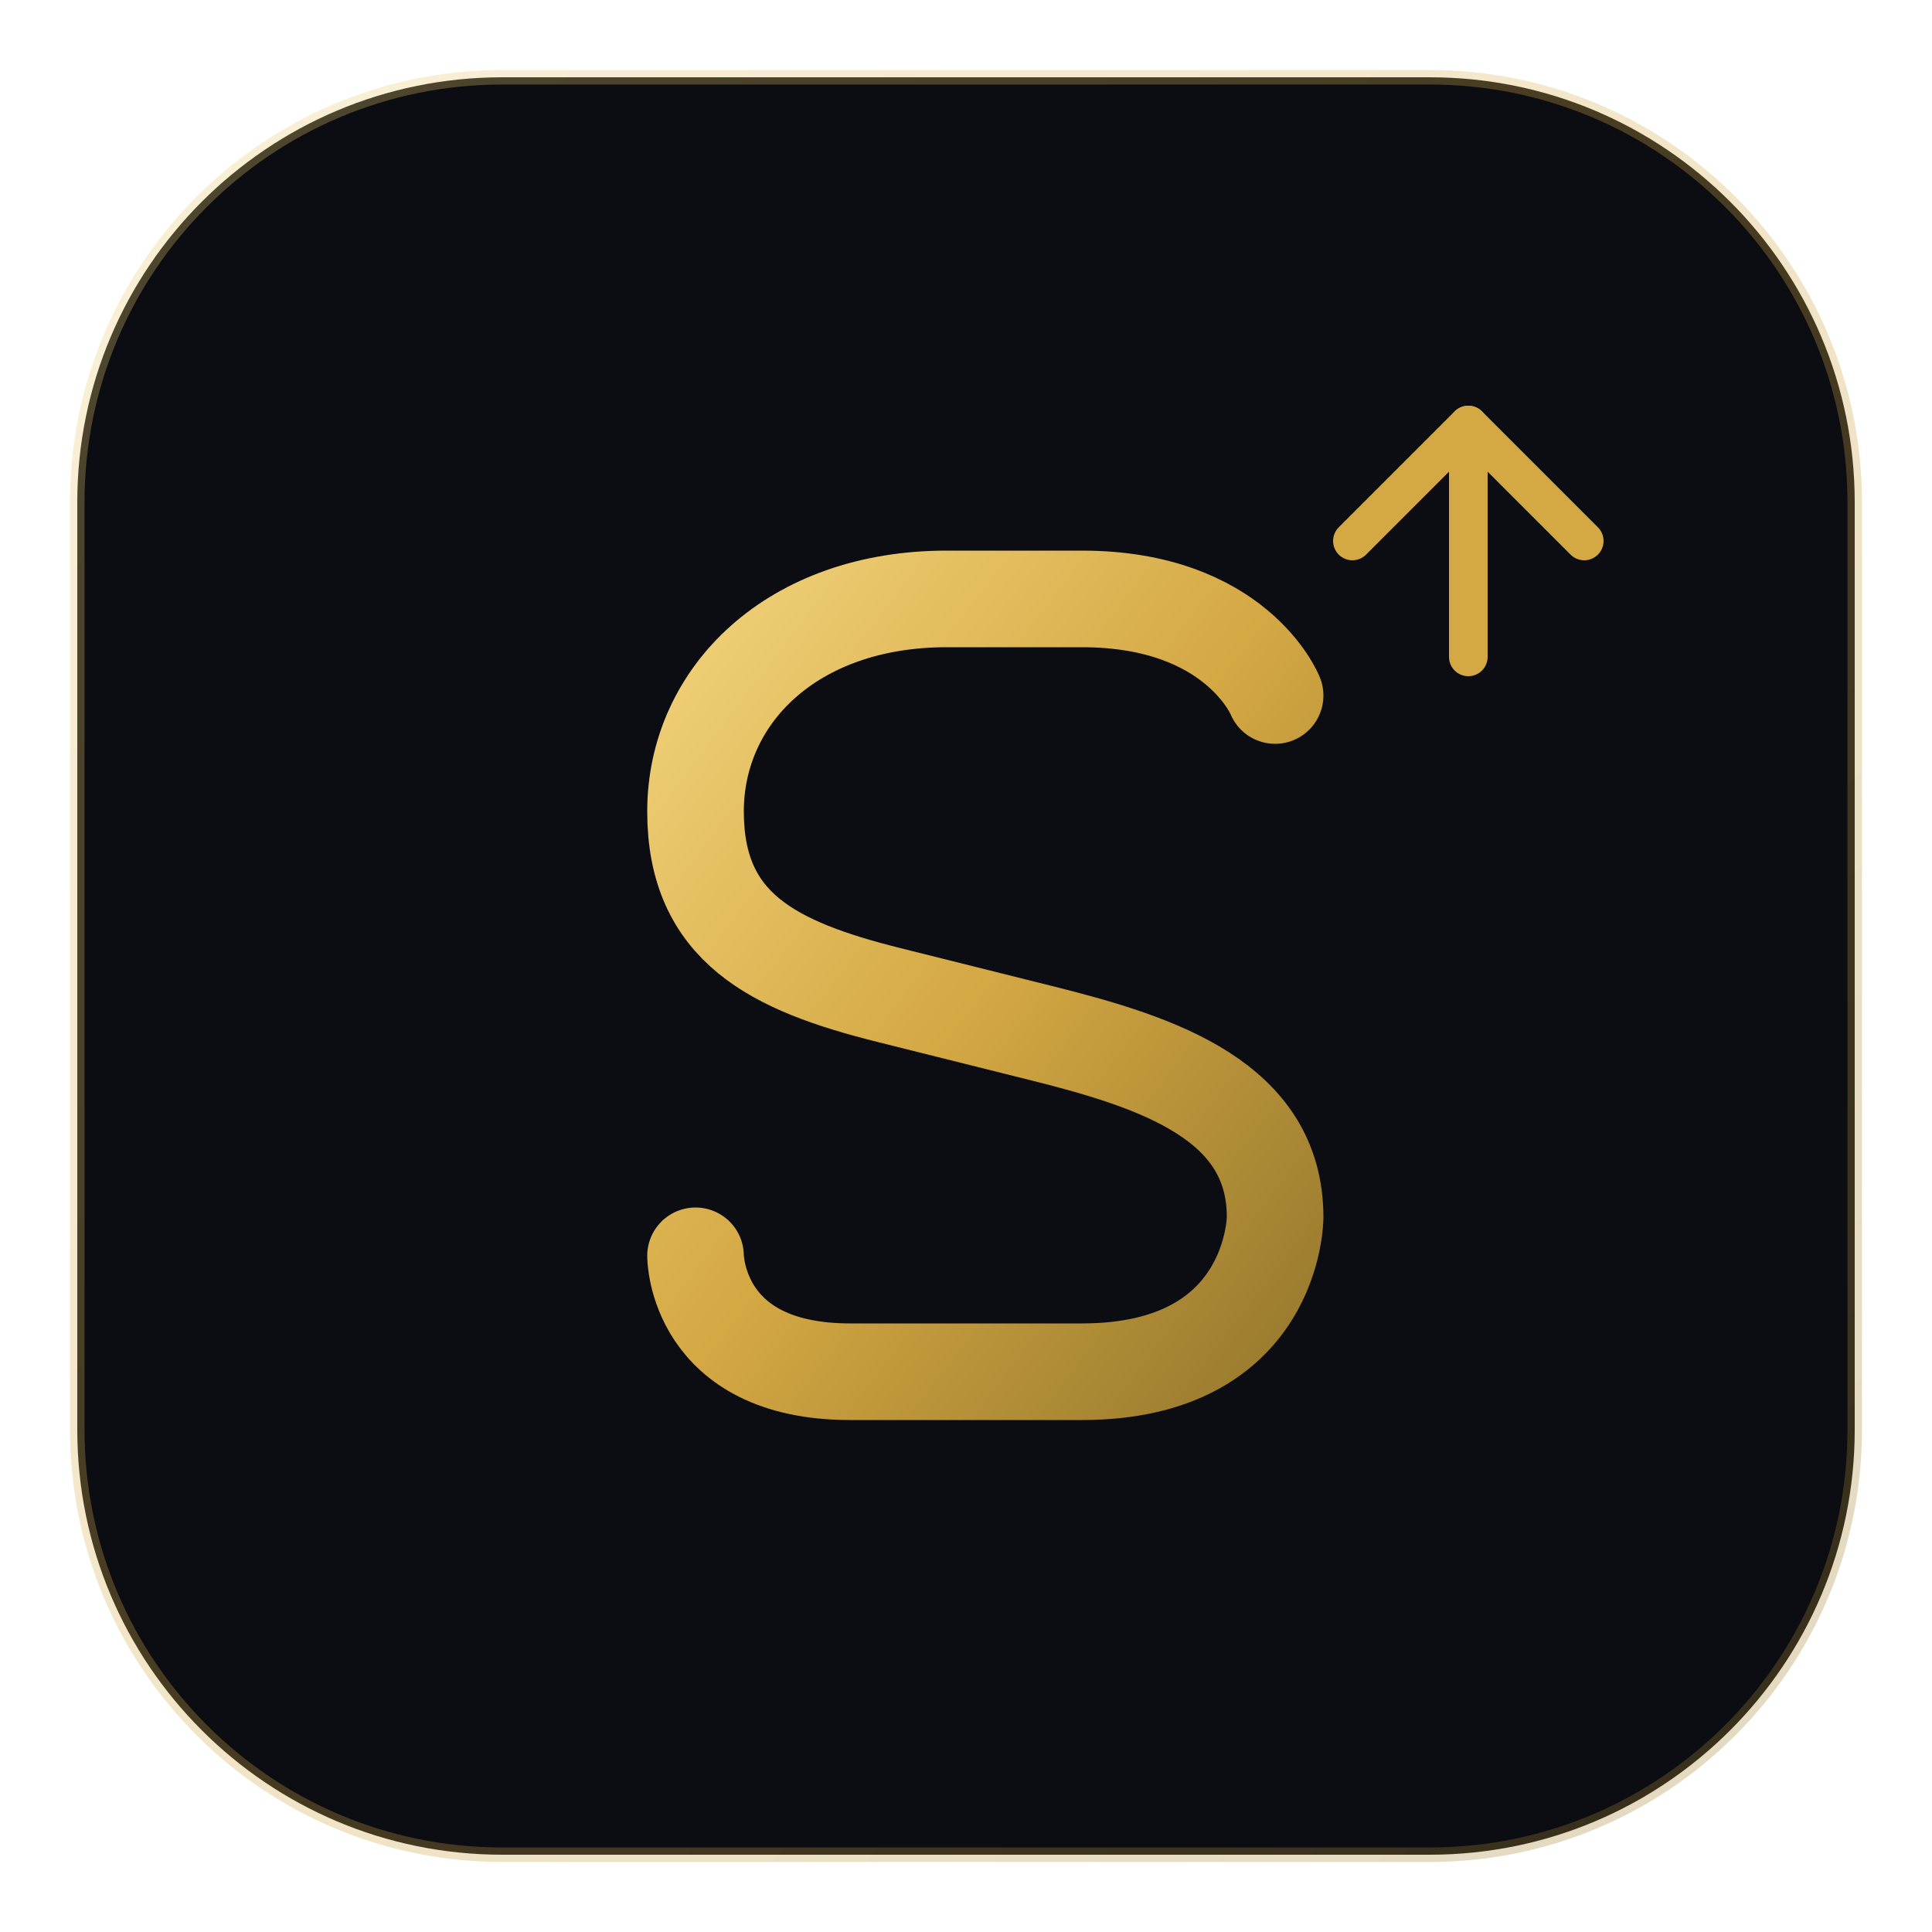
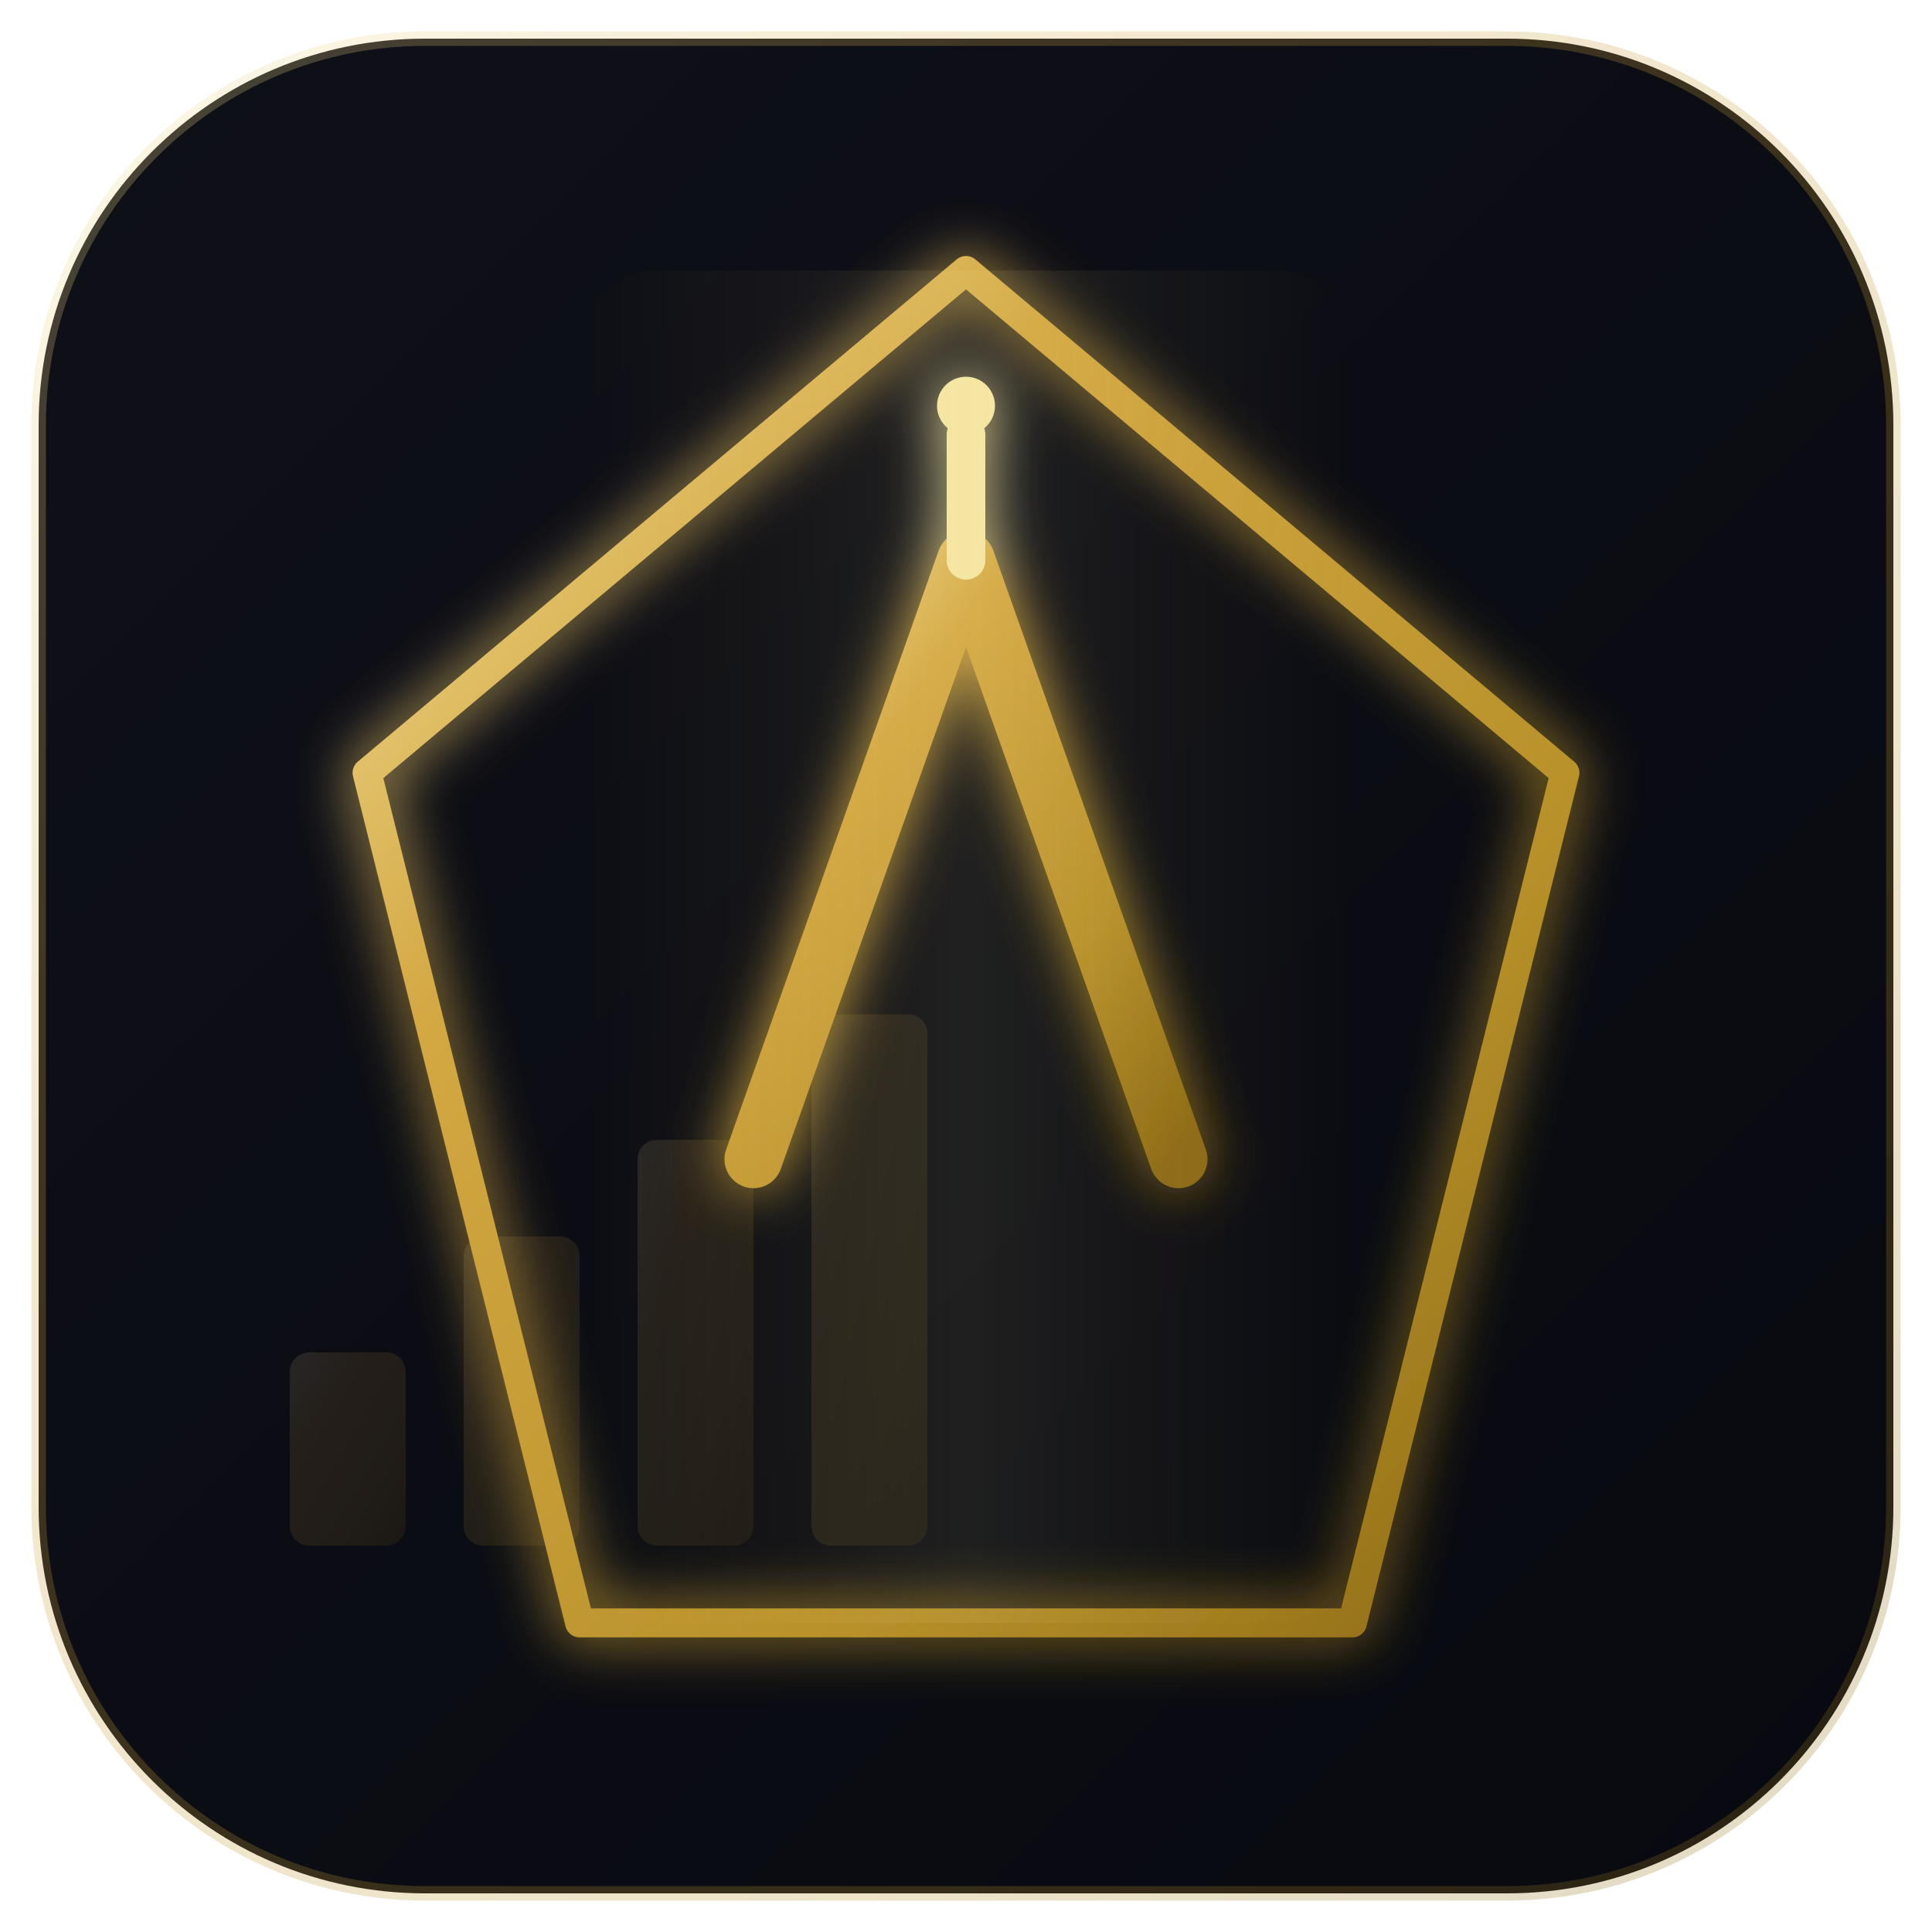
<svg xmlns="http://www.w3.org/2000/svg" viewBox="0 0 200 200">
  <defs>
    <linearGradient id="gold" x1="0%" y1="0%" x2="100%" y2="100%">
-       <stop offset="0%" stop-color="#F0D078" />
-       <stop offset="50%" stop-color="#D4A843" />
-       <stop offset="100%" stop-color="#9A7B2E" />
+       <stop offset="0%" stop-color="#F5E6A3" />
+       <stop offset="30%" stop-color="#D4A843" />
+       <stop offset="70%" stop-color="#B8912A" />
+       <stop offset="100%" stop-color="#8B6914" />
    </linearGradient>
+     <linearGradient id="goldShine" x1="0%" y1="0%" x2="100%" y2="0%">
+       <stop offset="0%" stop-color="#D4A843" stop-opacity="0" />
+       <stop offset="50%" stop-color="#F5E6A3" stop-opacity="0.6" />
+       <stop offset="100%" stop-color="#D4A843" stop-opacity="0" />
+     </linearGradient>
+     <linearGradient id="bgGrad" x1="0%" y1="0%" x2="100%" y2="100%">
+       <stop offset="0%" stop-color="#0f1018" />
+       <stop offset="100%" stop-color="#080a10" />
+     </linearGradient>
+     <filter id="glow">
+       <feGaussianBlur stdDeviation="3" result="blur" />
+       <feMerge>
+         <feMergeNode in="blur" />
+         <feMergeNode in="SourceGraphic" />
+       </feMerge>
+     </filter>
  </defs>
-   <rect x="8" y="8" width="184" height="184" rx="44" fill="#0c0d12" />
-   <rect x="8" y="8" width="184" height="184" rx="44" fill="none" stroke="url(#gold)" stroke-width="1.5" opacity="0.3" />
-   <path d="M72,130 C72,130 72,142 88,142 L112,142 C132,142 132,126 132,126 C132,114 120,110 108,107 L92,103 C80,100 72,96 72,84 C72,72 82,62 98,62 L112,62 C128,62 132,72 132,72" fill="none" stroke="url(#gold)" stroke-width="10" stroke-linecap="round" stroke-linejoin="round" />
-   <path d="M140,56 L152,44 L164,56" fill="none" stroke="#D4A843" stroke-width="4" stroke-linecap="round" stroke-linejoin="round" />
-   <line x1="152" y1="44" x2="152" y2="68" stroke="#D4A843" stroke-width="4" stroke-linecap="round" />
+   <rect x="4" y="4" width="192" height="192" rx="40" fill="url(#bgGrad)" />
+   <rect x="4" y="4" width="192" height="192" rx="40" fill="none" stroke="url(#gold)" stroke-width="1.5" opacity="0.25" />
+   <g opacity="0.12">
+     <rect x="30" y="140" width="12" height="20" rx="2" fill="url(#gold)" />
+     <rect x="48" y="128" width="12" height="32" rx="2" fill="url(#gold)" />
+     <rect x="66" y="118" width="12" height="42" rx="2" fill="url(#gold)" />
+     <rect x="84" y="105" width="12" height="55" rx="2" fill="url(#gold)" />
+   </g>
+   <g filter="url(#glow)">
+     <path d="M100,28 L162,80 L140,168 L60,168 L38,80 Z" fill="none" stroke="url(#gold)" stroke-width="3" stroke-linejoin="round" />
+     <path d="M78,120 L100,58 L122,120" fill="none" stroke="url(#gold)" stroke-width="6" stroke-linecap="round" stroke-linejoin="round" />
+     <line x1="85" y1="100" x2="115" y2="100" stroke="url(#gold)" stroke-width="4" stroke-linecap="round" />
+     <path d="M100,58 L100,45" stroke="#F5E6A3" stroke-width="4" stroke-linecap="round" />
+     <circle cx="100" cy="42" r="3" fill="#F5E6A3" />
+   </g>
+   <rect x="60" y="28" width="80" height="140" rx="8" fill="url(#goldShine)" opacity="0.15" />
+   <line x1="65" y1="152" x2="135" y2="152" stroke="url(#gold)" stroke-width="1.5" stroke-linecap="round" opacity="0.4" />
</svg>
